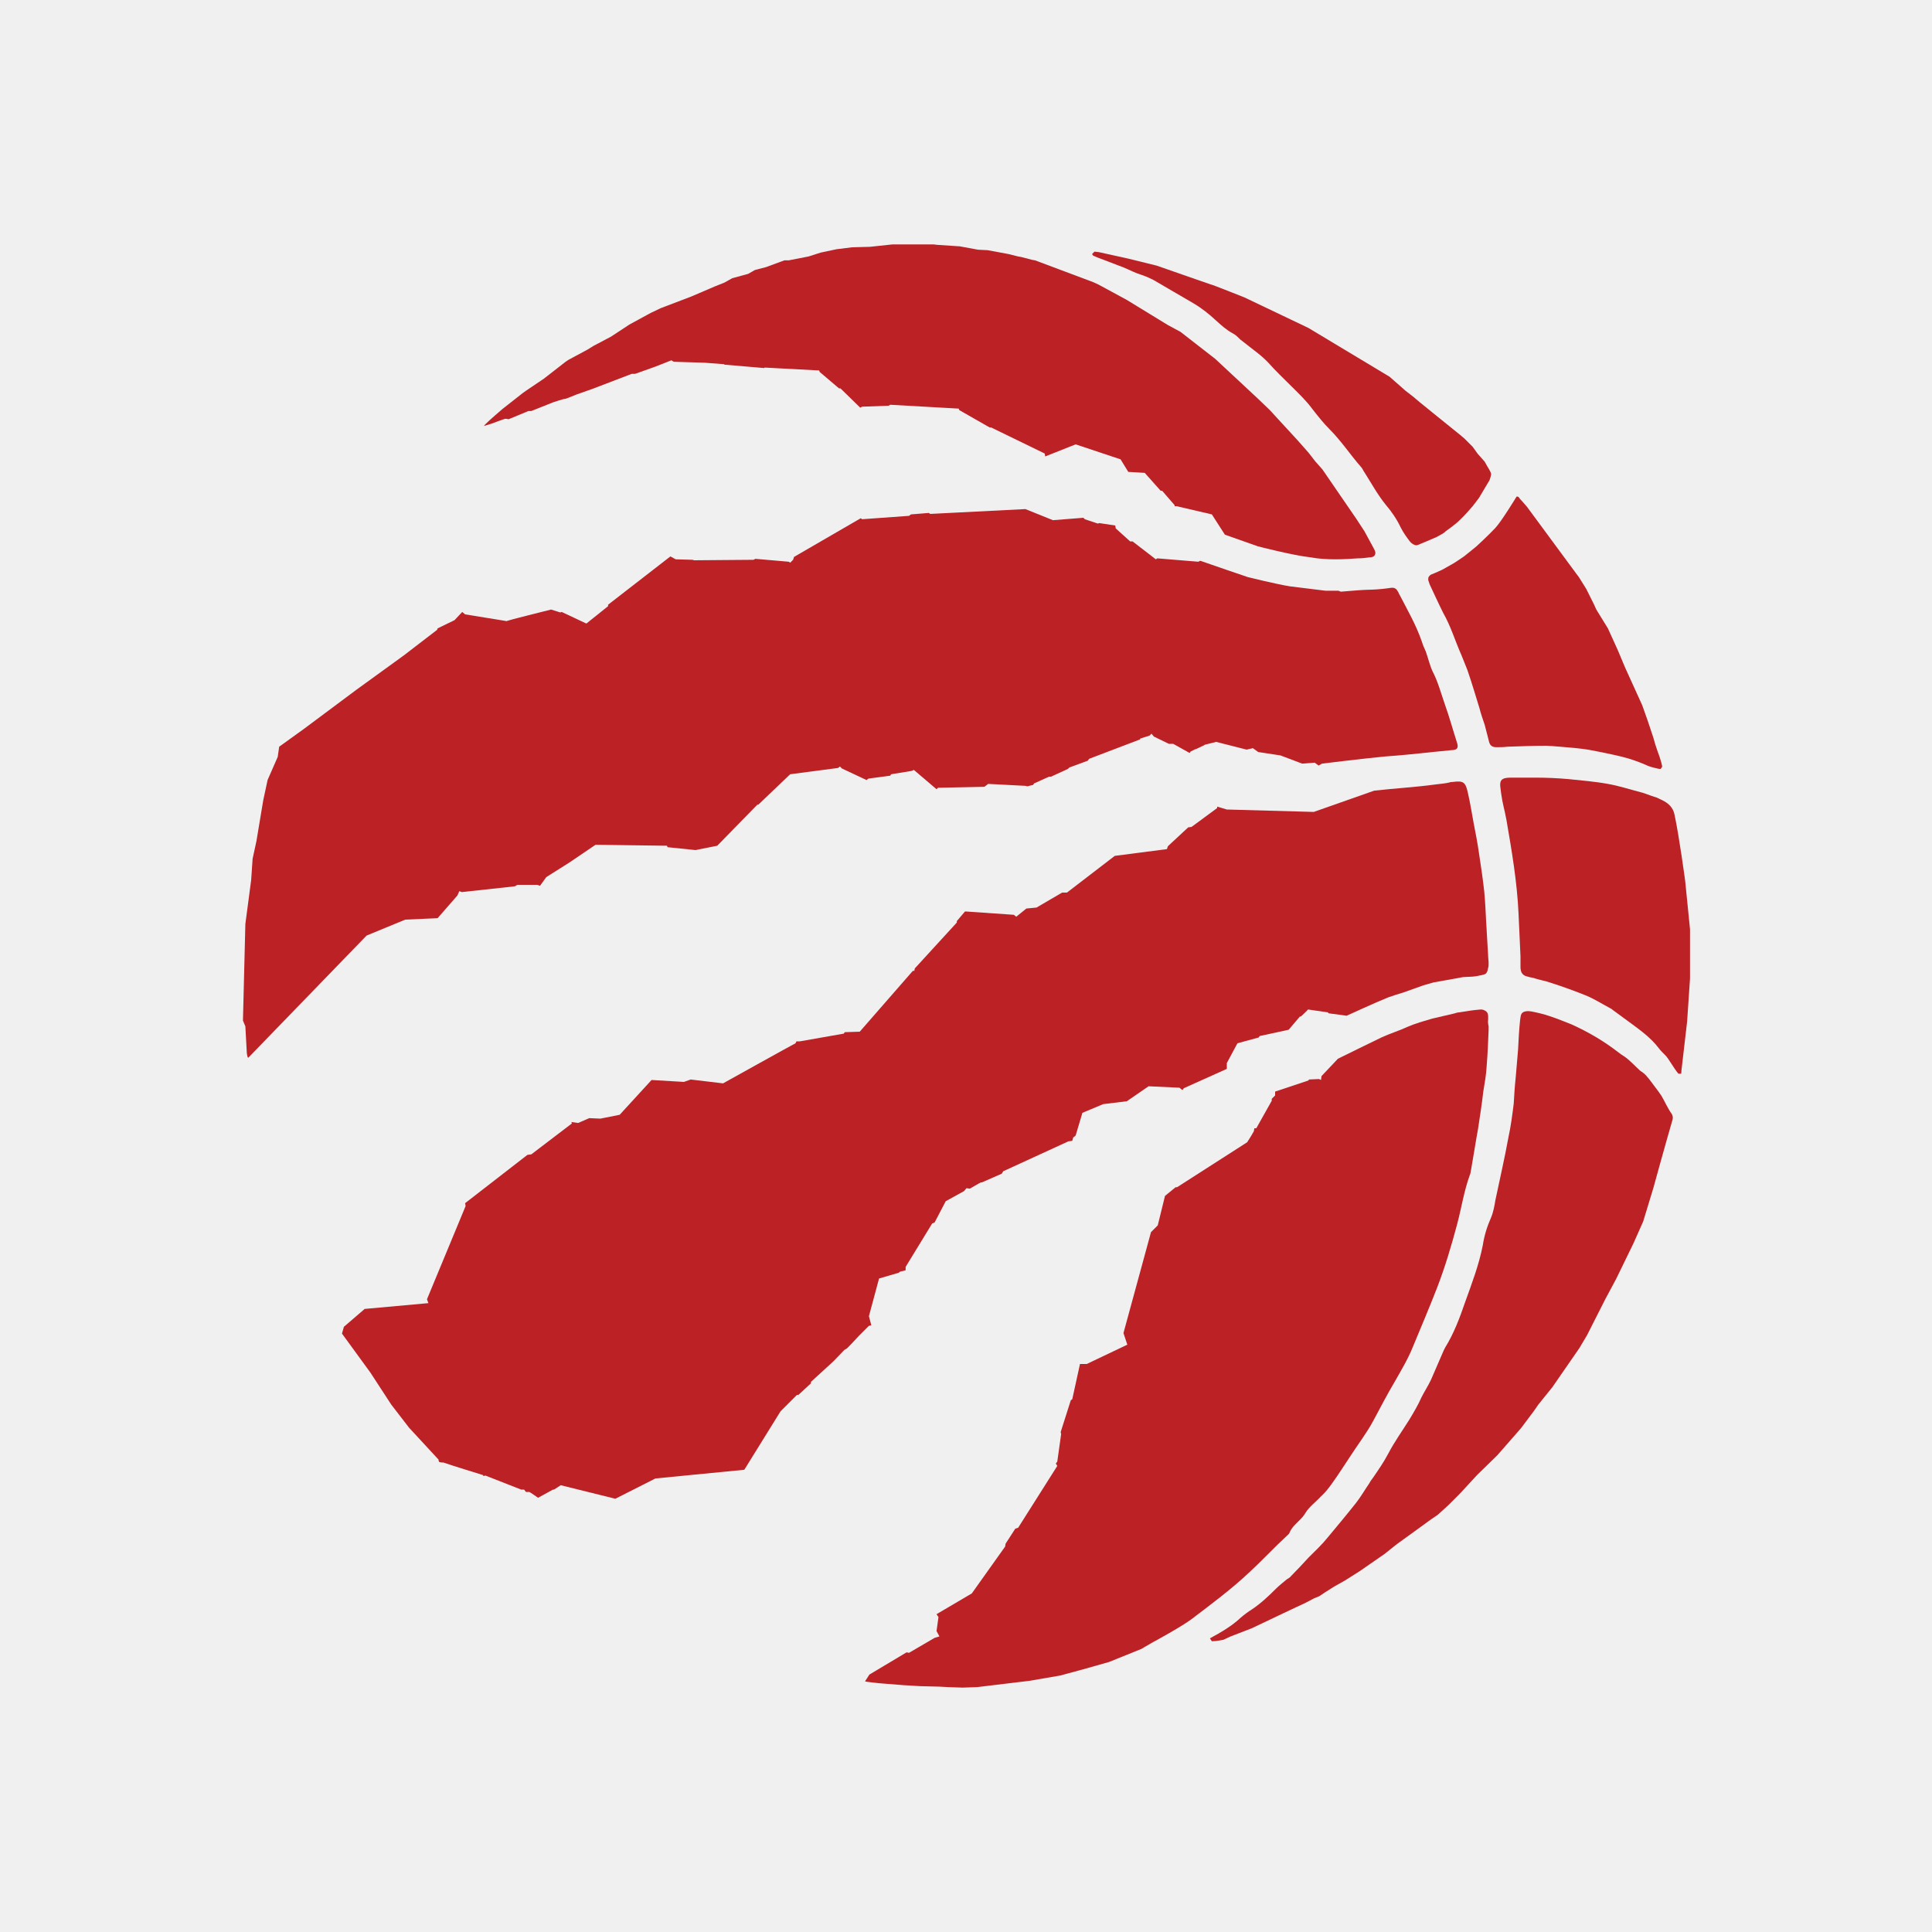
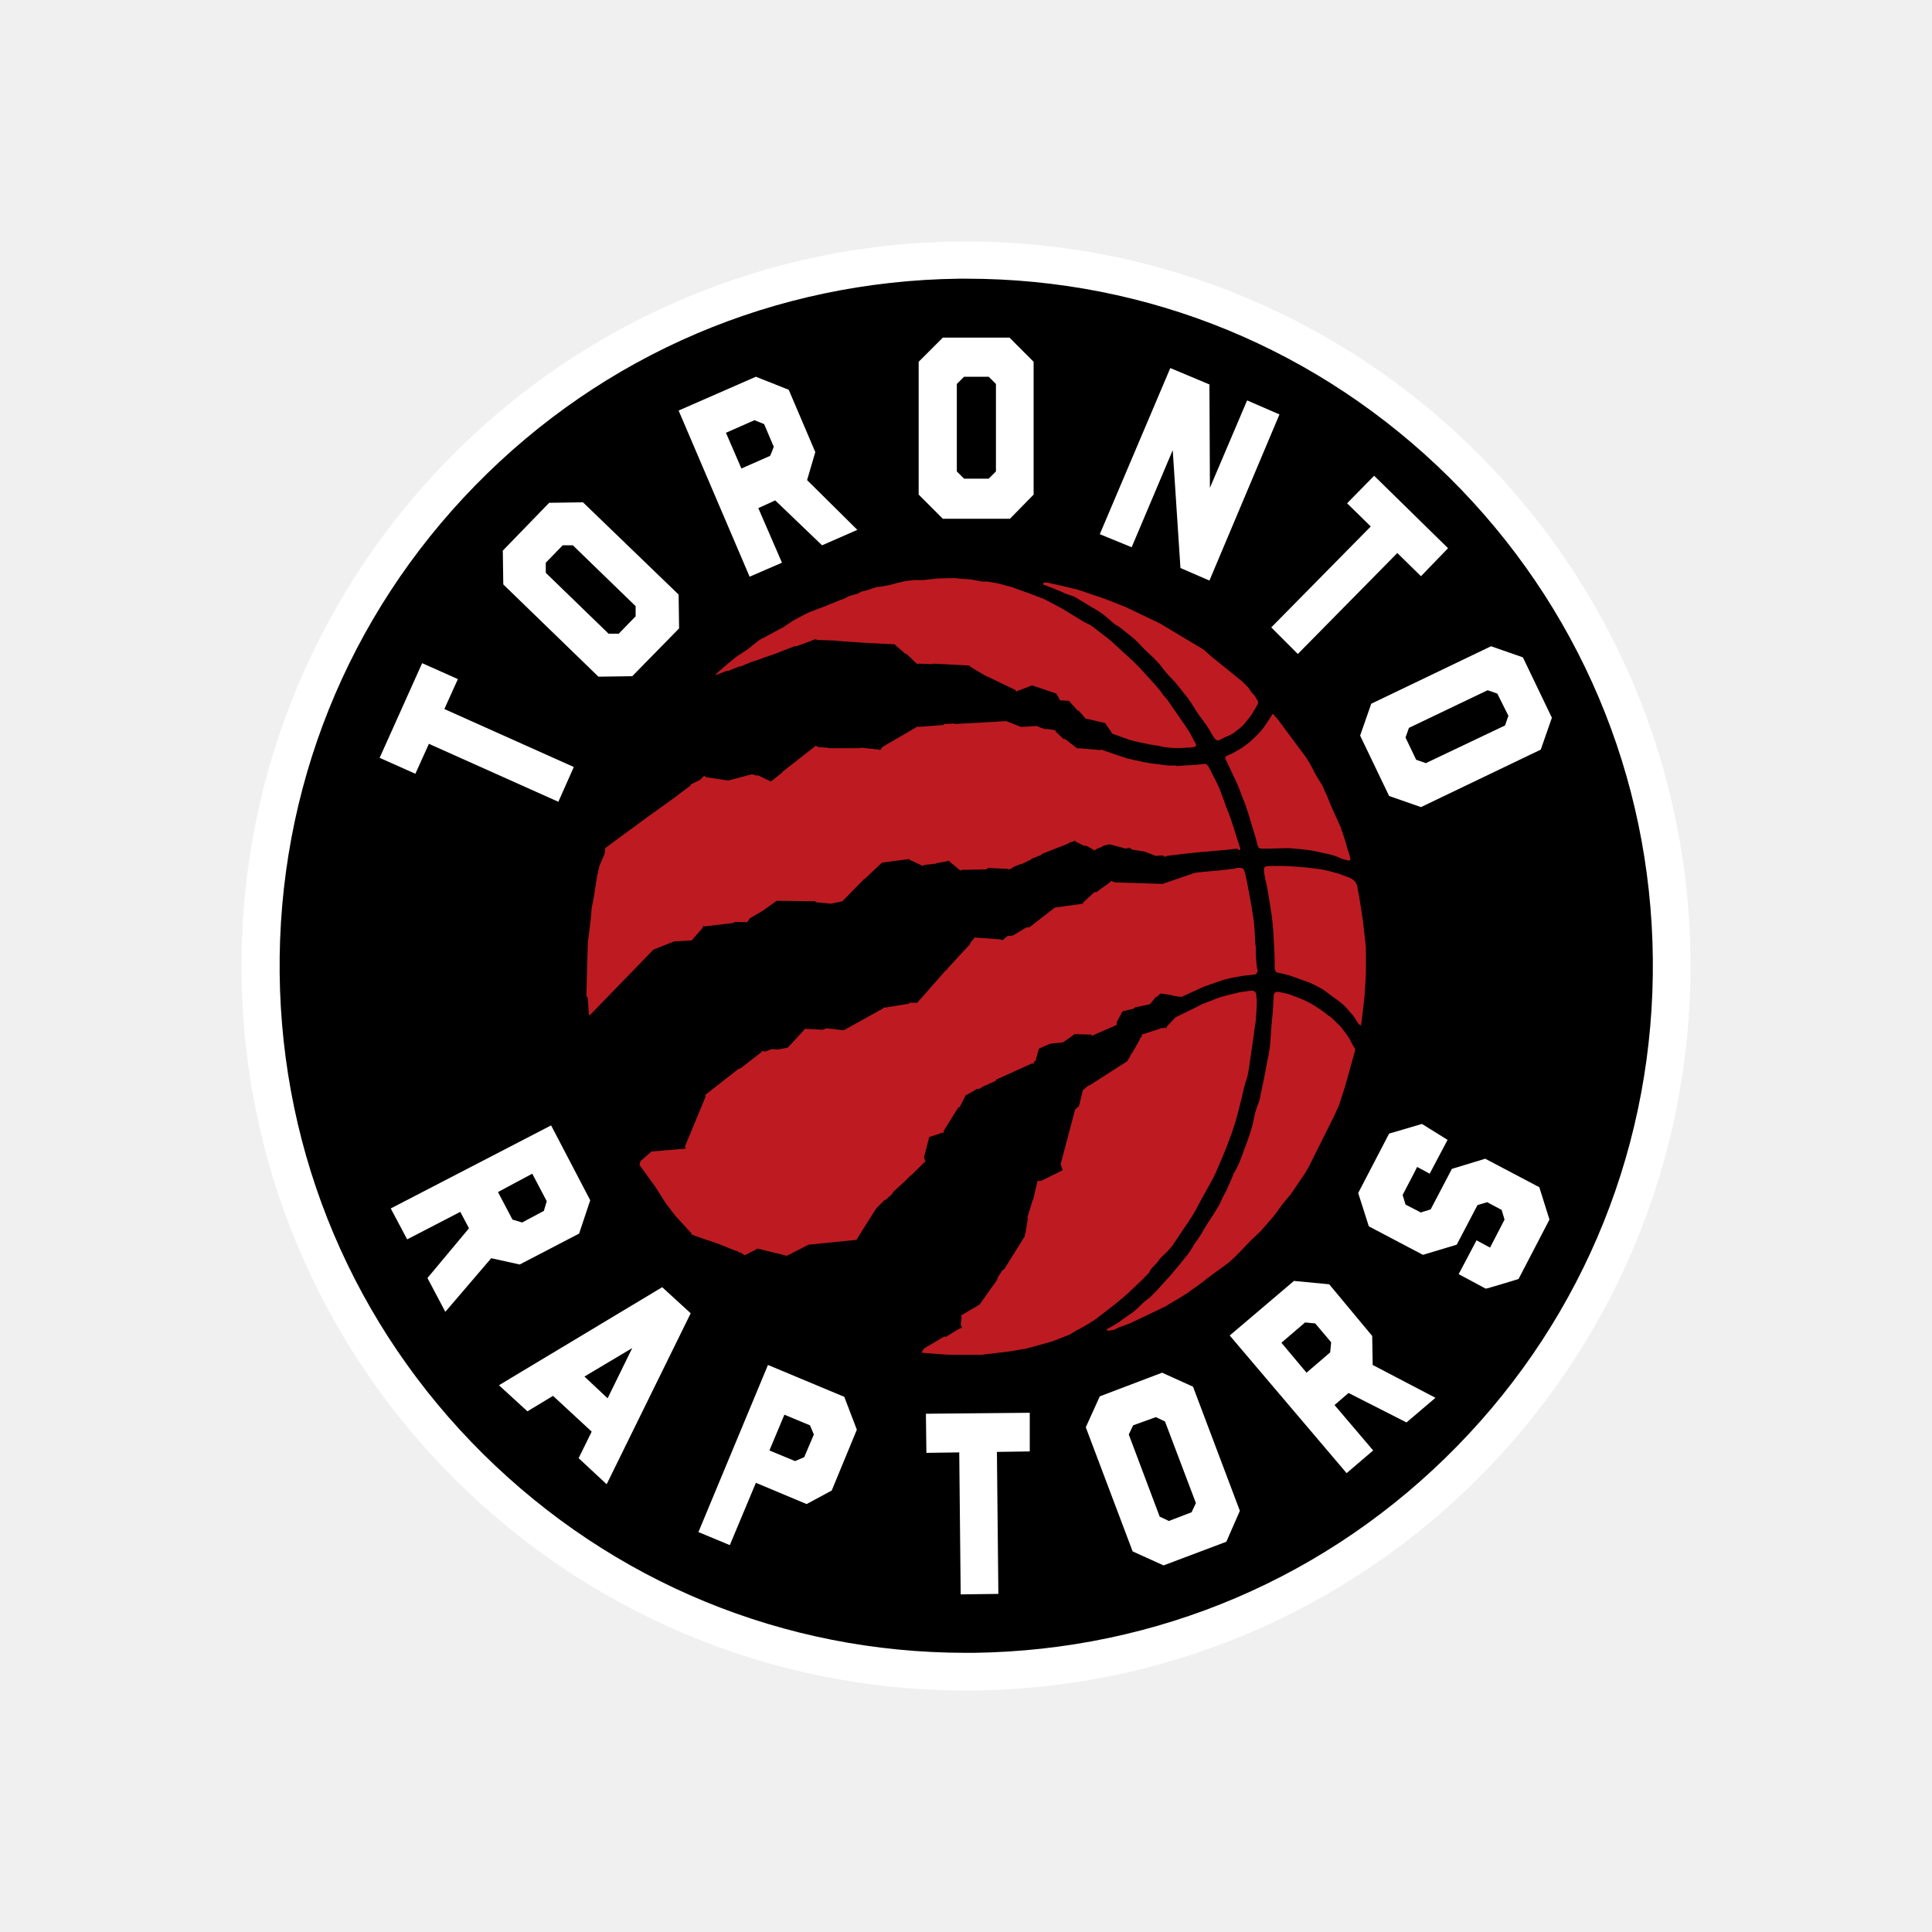
- <svg xmlns="http://www.w3.org/2000/svg" xmlns:xlink="http://www.w3.org/1999/xlink" version="1.1" id="Layer_2_1_" x="0px" y="0px" viewBox="0 0 400 400" style="enable-background:new 0 0 400 400;" xml:space="preserve">
+ <svg xmlns="http://www.w3.org/2000/svg" version="1.1" id="Layer_1" x="0px" y="0px" viewBox="0 0 400 400" style="enable-background:new 0 0 400 400;" xml:space="preserve">
  <style type="text/css">
- 	.st0{clip-path:url(#SVGID_2_);fill:#BC2126;}
+ 	.st0{fill:#FFFFFF;}
+ 	.st1{fill:#BD1B21;}
</style>
  <g>
-     <defs>
-       <rect id="SVGID_1_" x="50" y="50.6" width="300" height="298.8" />
-     </defs>
-     <clipPath id="SVGID_2_">
-       <use xlink:href="#SVGID_1_" style="overflow:visible;" />
-     </clipPath>
-     <path class="st0" d="M250.5,339.2c0.2,0.3,0.4,0.7,0.5,0.6c0.8,0,2.3-0.3,2.3-0.3l1.5-0.7l4.4-1.7c0,0,10.9-5.2,11-5.2   c0,0,1.9-1,1.9-1l1-0.4l1.2-0.8l1.9-1.2l2.3-1.3l3-1.9l5.2-3.6l2.5-2l3.6-2.6l3.3-2.4l1.6-1.1l2.2-2l2.3-2.3l3.6-3.9l4.2-4.1   l4.9-5.6l2.7-3.6l0.9-1.3l2.9-3.6l5.6-8.1l1.6-2.7l3.8-7.5l2.2-4.1l3.6-7.4l2-4.5l2.1-6.9c0,0,2.5-9.1,3.9-13.9   c0.2-0.5,0.2-1-0.1-1.5c-0.8-1.1-1.4-2.5-2.1-3.7c-0.4-0.6-0.9-1.3-1.3-1.8c-0.4-0.5-1.3-1.8-1.7-2.2c-0.4-0.5-0.9-0.9-1.4-1.2   c-1.2-1.1-2.2-2.2-3.2-2.9c-0.5-0.3-0.9-0.6-1.3-0.9c-3.1-2.4-6.2-4.2-9.7-5.8c-1.5-0.6-3-1.2-4.5-1.7c-1.1-0.4-2.8-0.8-3.9-1   c-0.6-0.1-1.2-0.1-1.7,0.2c-0.5,0.3-0.5,1.1-0.6,1.8c-0.2,1.9-0.3,4-0.4,5.9c-0.2,2-0.3,3.9-0.5,5.9c-0.2,1.8-0.3,3.6-0.4,5.3   c-0.3,2.4-0.6,4.7-1.1,7c-0.8,4.4-1.8,8.7-2.7,13c-0.2,1.2-0.4,2.4-0.9,3.6c-0.8,1.8-1.4,3.7-1.7,5.7c-0.8,4.1-2.3,8-3.7,11.9   c-1.1,3.2-2.3,6.4-4.1,9.3c-0.1,0.2-0.2,0.4-0.3,0.6c-0.9,2-1.7,4-2.6,6c-0.6,1.3-1.4,2.5-2,3.7c-0.7,1.6-1.6,3.1-2.5,4.6   c-1.5,2.4-3.1,4.6-4.4,7.1c-0.9,1.7-2,3.3-3.1,4.9c-0.3,0.4-0.6,0.8-0.8,1.2c-0.9,1.3-1.7,2.7-2.7,4c-1.9,2.4-3.9,4.8-5.9,7.2   c-1.2,1.5-2.6,2.8-4,4.2c-1.2,1.3-2.4,2.6-3.6,3.8c-0.2,0.3-0.6,0.5-0.9,0.7c-0.7,0.6-1.5,1.2-2.2,1.9c-1.6,1.6-3.2,3.1-5,4.3   c-0.8,0.5-1.6,1.1-2.3,1.7C255.1,336.6,252.9,337.9,250.5,339.2" />
-     <path class="st0" d="M348,222.3c0.1,0,0.1-0.1,0.1-0.3c0-0.4,0.1-1,0.1-1l1.1-9.5l0.6-8.9l0-8.8l0-1.4l-1-10c0,0-1.2-9-2.2-13.7   c-0.3-1.6-1.4-2.5-2.7-3.1c-0.5-0.2-0.9-0.5-1.4-0.6c-1-0.3-2.1-0.8-3-1c-2.3-0.6-4.4-1.3-6.7-1.7c-2.7-0.5-5.4-0.7-8.2-1   c-2.3-0.2-4.5-0.3-6.8-0.3c-1.8,0-2.9,0-4.7,0c-1,0-2,0-2.4,0.6c-0.4,0.6-0.1,1.7,0,2.7c0.3,2.2,0.7,3.3,1.1,5.5   c1.1,6.4,2.2,12.8,2.5,19.4c0.1,2.9,0.3,5.9,0.4,8.8c0,0.8,0,1.4,0,2.2c0,0.5,0.1,1.1,0.4,1.4c0.3,0.4,0.7,0.5,1.1,0.6   c0.6,0.2,1.1,0.2,1.6,0.4c0.6,0.2,1.6,0.4,2.3,0.6c2.6,0.8,5.4,1.8,7.9,2.8c1.8,0.7,3.5,1.8,5.2,2.7c0.2,0.1,0.4,0.2,0.6,0.4   c1,0.7,2,1.5,3,2.2c2.3,1.7,4.8,3.4,6.6,5.8c0.3,0.4,0.8,0.9,1.2,1.3c0.7,0.6,1.9,2.9,2.8,3.9C347.8,222.3,348,222.3,348,222.3" />
-     <path class="st0" d="M281.1,115.6c0.9,0,1.7-0.1,2.4-0.2c0.5,0,1-0.1,1.2-0.6c0.2-0.5-0.2-1.1-0.3-1.3c-0.2-0.4-1.9-3.5-1.9-3.5   l-1.7-2.6l-7-10.2l-1.5-1.7l-1.4-1.8l-2.3-2.6l-5.7-6.2l-2.5-2.4l-8.8-8.2l-7.2-5.6l-2.6-1.4l-8.5-5.2l-5.9-3.2l-1.1-0.5l-4.8-1.8   l-7.2-2.7l-0.6-0.1l-2.3-0.6l-0.6-0.1l-2-0.5l-4.3-0.8l-2-0.1l-3.8-0.7l-4.6-0.3l-1.6-0.2l-2.9,0l-4.8,0.1l-4.7,0.5l-3.7,0.1   l-3.2,0.4l-3.3,0.7l-2.5,0.8l-4.1,0.8l-0.9,0l-3.8,1.4l-2.3,0.6l-1.4,0.8l-3.3,0.9l-1.6,0.9l-2,0.8l-4.9,2.1l-6.3,2.4l-2.1,1   l-4.4,2.4l-3.8,2.5l-3.6,1.9l-1.3,0.8l-3.9,2.1l-0.6,0.4l-4.5,3.5l-3.7,2.5l-0.7,0.5l-4.2,3.3l-1.5,1.3c0,0-2.2,1.9-2.3,2.2   l1.6-0.5c0,0,2.9-1.1,2.9-1c0.1,0,0.6,0.1,0.6,0.1l4.1-1.7h0.6l4.5-1.8c0,0,2.4-0.8,2.4-0.7c0,0.1,2.4-0.9,2.4-0.9l3.4-1.2l8.1-3.1   l0.7,0l4.2-1.5l3.3-1.3l0.5,0.3c0,0,6.3,0.2,6.4,0.2l4,0.3l0.1,0.1l8.2,0.7l0.1-0.1l11.3,0.6l0.1,0.3l4,3.4l0.3,0l4.1,4l0.4-0.2   L184,84l0.3-0.2l14.2,0.8l0.1,0.3l6.3,3.6l0.3,0l11.1,5.4l0.1,0.6l6.3-2.5l9.3,3.1l1.6,2.6l3.4,0.2l3.3,3.7l0.3,0l2.6,3l0,0.2h0.4   l7.3,1.7l2.7,4.2l6.8,2.4c0,0,7.3,1.9,11,2.3C274.6,116,278.5,115.8,281.1,115.6" />
-     <path class="st0" d="M344.1,158.5c-0.2-1.1-1-3.2-1-3.2l-0.4-1.2l-0.4-1.4l-1.2-3.6l-1.1-3.1l-3.5-7.7l-1.6-3.8l-2-4.4l-2.4-3.9   l-0.5-1.1l-1.6-3.2l-1.5-2.4l-0.6-0.8l-10.1-13.7c0,0-1-1.2-1.5-1.7c-0.2-0.3-0.3-0.5-0.6-0.5c0,0,0,0-0.1,0c0,0-3.1,5.1-4.4,6.5   c-1.3,1.4-3.9,3.8-3.9,3.8s-2.2,1.8-2.6,2.1c-0.4,0.3-2.1,1.4-2.1,1.4l-2.3,1.3c0,0-1.7,0.8-2,0.9c-0.3,0.1-0.6,0.2-0.8,0.5   c-0.2,0.2-0.2,0.4-0.2,0.8c0.1,0.3,0.2,0.6,0.3,0.9c0.9,1.9,1.8,3.9,2.8,5.9c1.6,2.8,2.5,5.9,3.8,8.8c0.4,1,0.8,2,1.2,3   c0.9,2.6,1.7,5.3,2.5,7.9c0.3,1.2,0.7,2.3,1.1,3.5c0.3,1.2,0.6,2.3,0.9,3.5c0.2,0.8,0.7,1.1,1.5,1.1c0.8,0,1.5,0,2.3-0.1   c2.7-0.1,5.4-0.2,8.1-0.2c0.8,0,6.2,0.5,6.2,0.5s1.9,0.2,2.9,0.4c2.1,0.4,4.1,0.8,6.2,1.3c1.7,0.4,3.5,1,5.1,1.7   c0.8,0.4,1.6,0.6,2.5,0.8c0.3,0.1,0.7,0.1,0.7,0.1C344.1,158.9,344.2,158.6,344.1,158.5" />
-     <path class="st0" d="M308.7,98c-0.1-0.4-0.8-1.5-0.8-1.5l-0.5-0.9l-1.5-1.7l-1-1.4l-1.8-1.8c0,0-0.4-0.3-0.6-0.5   c-3.2-2.6-9.7-7.8-9.7-7.9c0,0-1.8-1.4-1.8-1.4l-3.3-2.9l-16.8-10.1l-13.2-6.3c0,0-7-2.8-7-2.7c0,0-2.6-0.9-2.6-0.9   c0,0-8.6-3-8.6-3l-6.1-1.5l-5.9-1.3l-0.9-0.1l-0.5,0.5l0.2,0.3c0,0,0.6,0.3,0.9,0.4c1.8,0.7,3.7,1.4,5.5,2.1   c1.2,0.5,2.3,1.1,3.6,1.5c0.9,0.3,1.6,0.6,2.4,1c2.8,1.6,5.6,3.3,8.4,4.9c1.7,1,3.2,2.2,4.6,3.5c1.1,1,2.2,2,3.5,2.7   c0.6,0.3,1.1,0.8,1.6,1.3c0.3,0.2,0.6,0.5,0.9,0.7c1.6,1.3,3.4,2.5,4.9,4.1c1.5,1.7,3.2,3.3,4.8,4.9c1.5,1.5,3.1,3,4.4,4.8   c1.1,1.4,2.2,2.8,3.5,4.1c2.4,2.4,4.3,5.3,6.5,7.8c0.3,0.3,0.4,0.7,0.7,1.1c1.4,2.2,2.7,4.6,4.4,6.7c1.2,1.4,2.3,3,3.1,4.7   c0.5,1,1.2,2,1.9,2.9c0.4,0.5,1,0.8,1.3,0.8c0.3,0,0.9-0.3,0.9-0.3l1.2-0.5c0,0,1.6-0.7,2.1-0.9c0.5-0.3,1.6-0.8,1.9-1.2   c0.4-0.3,2-1.4,2.9-2.3c0.9-0.8,2.7-2.9,2.7-2.9l1.3-1.7l2.2-3.7C308.4,99.3,308.8,98.4,308.7,98" />
-     <path class="st0" d="M301.7,153.9c-0.9-2.8-1.6-5.4-2.6-8.2c-0.8-2.3-1.4-4.6-2.5-6.7c-0.6-1.3-0.9-2.7-1.4-4.1   c-0.3-0.7-0.6-1.3-0.8-2c-1.2-3.5-2.9-6.4-4.6-9.7c-0.1-0.2-0.2-0.3-0.3-0.6c-0.2-0.3-0.3-0.6-0.7-0.8c-0.4-0.2-0.8-0.1-1.5,0   c-1.4,0.2-3.2,0.3-4,0.3c-0.7,0-3.5,0.2-5.7,0.4l-0.5-0.2h-1.4h-1.3l-7.3-0.9c-2.6-0.4-8.7-1.9-8.7-1.9l-4.4-1.5l-5.5-1.9l-0.4,0.2   l-8.5-0.7l-0.3,0.2l-4.8-3.7l-0.5,0l-3-2.7l-0.1-0.6l-3.3-0.5l-0.3,0.1l-2.7-0.9l-0.3-0.3l-6.3,0.5l-5.7-2.3l-19.7,1l-0.3-0.2   l-3.7,0.3l-0.4,0.3l-9.7,0.7l-0.3-0.2l-13.8,8l-0.2,0.6l-0.6,0.6l-0.3-0.2l-6.9-0.6l-0.4,0.2l-12.3,0.1l-0.3-0.1l-3.5-0.1l-1.1-0.6   l-12.9,10l0,0.3l-4.5,3.6l-5.1-2.4l-0.3,0.1l-1.9-0.6c0,0-9.3,2.3-9.2,2.4c0.1,0-8.6-1.4-8.6-1.4l-0.6-0.5l-1.6,1.7l-3.5,1.7   l-0.1,0.3l-6.9,5.3l-9.8,7.1l-11,8.2l-5,3.6l-0.3,2.1l-2.1,4.8l-0.9,4.2l-1.4,8.4l-0.8,3.7l-0.3,4.4l-1.2,9.1l-0.5,20l0.5,1.2   l0.3,5.5c0,0,0.1,1,0.3,1c0,0,0,0,0,0l24.5-25.3l8-3.3l6.7-0.3l4.1-4.7l0.4-0.9l0.5,0.2l11-1.2l0.5-0.3h4.1l0.6,0.2l1.3-1.8   l4.9-3.1l5.3-3.6l14.8,0.2l0.1,0.3l5.8,0.6l4.5-0.9l8.3-8.5l0.2,0l6.6-6.3l9.9-1.3l0.4-0.3l0.4,0.4l5.1,2.4l0.4-0.3l4.5-0.6   l0.2-0.3l4.3-0.7l0.4-0.2l4.7,4l0.3-0.3l9.6-0.2l0.8-0.6l7.7,0.4l0.4,0.1l1.2-0.3l0.2-0.3l3.1-1.4l0.4,0l3.5-1.6l0.3-0.3l3.8-1.4   l0.3-0.4l10.5-4l0.1-0.2l1.9-0.6l0.4-0.4l0.5,0.6l3.1,1.5l0.9,0l3.4,1.9l0.2-0.3l1-0.5l0.1,0l1.7-0.8l0.1-0.1l2.4-0.6l6.3,1.6   l1.3-0.3l1.1,0.8l4.6,0.7l4.5,1.7c0,0,2.6-0.2,2.6-0.2c0,0,0.8,0.6,0.8,0.6l0.7-0.4c0,0,8.9-1.1,13.3-1.5c2.9-0.2,5.8-0.5,8.7-0.8   c1.6-0.2,3.2-0.3,4.9-0.5C301.6,155.3,302,154.9,301.7,153.9" />
-     <path class="st0" d="M308.2,199.4c0-0.6-0.1-1-0.1-1.6c-0.1-1.7-0.2-3.4-0.3-5.1c0-0.6-0.1-1.2-0.1-1.7c-0.1-2.1-0.2-4.2-0.4-6.4   c-0.3-2.7-0.7-5.4-1.1-8c-0.3-2.1-0.7-4.2-1.1-6.2c-0.4-2.2-0.7-4.1-1.2-6.3c-0.5-2.2-0.9-2.5-3.2-2.2c-0.2,0-0.4,0-0.6,0.1   c-0.8,0.2-2,0.3-2.8,0.4c-4.4,0.6-8.4,0.8-12.8,1.3l-12.5,4.4l-18-0.5l-2-0.6v0.3l-5.3,3.9l-0.7,0.1l-4.2,3.9l-0.2,0.6l-10.8,1.4   l-9.9,7.6l-1,0l-5.3,3.1l-2.1,0.2l-2.1,1.7l-0.5-0.4l-10.1-0.7l-1.7,2l0,0.3l-8.7,9.5l-0.1,0.5L189,201L178,213.6l-3.1,0.1   l-0.2,0.3l-9.1,1.6l-0.7,0c0,0-0.2,0.4-0.2,0.4c-0.1,0-15,8.3-15,8.3l-6.7-0.8l-1.4,0.5l-6.7-0.4l-6.6,7.2l-4,0.8l-2.3-0.1l-2.3,1   l-1.4-0.2l0.1,0.3L110,239l-0.8,0.1l-12.9,10l0.1,0.6l-8,19.3l0.3,0.8l-13.2,1.2l-4.3,3.7l-0.4,1.4l5.9,8.1l4.3,6.6l3.7,4.8   l6.1,6.6c0,0,0,0.5,0.2,0.5c0.1,0.1,0.8,0.1,0.8,0.1c0,0,3.6,1.2,3.7,1.2c0,0,4.5,1.4,4.5,1.4s0.1,0.2,0.1,0.2c0,0,0.4-0.1,0.4-0.1   l7.4,2.9l0.6,0l0.4,0.5h0.7c0.1,0,1.8,1.2,1.8,1.2l3.1-1.7l0.2,0l1.4-0.9l11.3,2.8l8.3-4.2l18.4-1.8l7.5-12.1   c1.2-1.2,3.4-3.4,3.4-3.4l0.3,0c0,0,2.6-2.4,2.6-2.4c0-0.1,0-0.3,0-0.3l4.7-4.3l2.2-2.3c0,0,0.5-0.3,0.5-0.3c0.1,0,2.5-2.6,2.5-2.6   l2.1-2.1l0.5-0.1l-0.5-1.9l2.1-7.8l4.1-1.2l0.2-0.2l1.2-0.3l0-0.7l5.5-9l0.5-0.2l2.3-4.4l3.8-2.1l0.5-0.6l0.7,0.1   c0,0,2.2-1.3,2.3-1.3h0.2l4.1-1.8l0.3-0.5l13.5-6.2l0.8-0.1l0.2-0.7l0.5-0.4l1.4-4.7l4.3-1.8l4.9-0.6l4.5-3.1l6.4,0.3l0.6,0.5   l0.3-0.4l8.9-4l0-1.2l2.2-4.1l4.4-1.2l0.2-0.3l6-1.3l2.3-2.7l0.3-0.1c0,0,1.4-1.3,1.4-1.4c0,0,4.1,0.6,4.1,0.6l0.2,0.2l2.3,0.3   l1.4,0.2c0,0,6.1-2.8,8.6-3.8c1.1-0.4,2.1-0.7,3.1-1c1.4-0.5,2.8-1,4.2-1.5c0.7-0.2,1.4-0.4,2.1-0.6l2.8-0.5l3.3-0.6l2-0.1   c0,0,1-0.1,1.3-0.2c0.3-0.1,0.9-0.1,1.4-0.4c0.4-0.4,0.4-0.8,0.5-1.2C308.2,200.1,308.2,199.9,308.2,199.4" />
-     <path class="st0" d="M308.1,211.2c0-0.5,0.1-1.3-0.3-1.7c-0.4-0.4-0.9-0.5-1.2-0.5c-0.3,0-1.9,0.2-1.9,0.2l-2.6,0.4   c-0.3,0-0.6,0.1-0.9,0.2c-1.6,0.4-3.1,0.7-4.7,1.1c-1.7,0.5-3.5,1-5.1,1.7c-1.7,0.8-3.7,1.4-5.4,2.2c-0.6,0.3-6.4,3.1-9,4.4   l-3.4,3.6l-0.1,0.8l-0.4-0.2l-2.1,0.1l-0.1,0.2l-6.9,2.3l0,0.8l-0.7,0.7l0,0.4l-3.2,5.7l-0.4,0l-0.1,0.6c0,0-0.6,1.1-1.4,2.3   l-14.5,9.3l-0.3,0l-2.2,1.8l-1.5,6.1l-1.4,1.4l-5.7,20.9l0.8,2.4l-8.4,4h-1.4l-1.6,7.3l-0.3,0.2l-2.1,6.6l0.1,0.4l-0.8,5.7   l-0.3,0.4l0.3,0.5l-8.1,12.8l-0.6,0.2l-2,3.1l-0.1,0.6c0,0-6.9,9.7-6.9,9.7c0,0-7.3,4.3-7.3,4.3l0.4,0.6c0,0.1-0.4,2.9-0.4,2.9   l0.6,1.1l-1,0.3l-5.3,3.1l-0.5-0.1l-7.7,4.6l-0.9,1.4c0,0.1,3,0.4,3,0.4l5,0.4l3.4,0.2l4,0.1l1.8,0.1l3,0.1l3-0.1l10.8-1.3l6.4-1.1   l4.8-1.3l5.3-1.5l6.7-2.7l0.5-0.3l1.9-1.1c0,0,5.4-2.9,7.9-4.7c4.2-3.2,8.4-6.3,12.2-9.9c1.3-1.2,2.6-2.5,3.9-3.8   c1.2-1.2,2.4-2.4,3.7-3.6c0.2-0.2,0.5-0.4,0.6-0.7c0.4-1,1.2-1.7,1.9-2.4c0.5-0.5,1-1,1.4-1.7c0.8-1.3,2.1-2.2,3.1-3.3   c0.9-0.8,1.7-1.8,2.4-2.8c1.3-1.8,2.5-3.7,3.7-5.5c1.6-2.5,3.4-4.8,4.8-7.4c1.5-2.8,2.9-5.5,4.5-8.2c1.3-2.3,2.7-4.6,3.7-7.1   c1.7-4.1,3.4-8.1,5-12.2c1.7-4.4,3-8.8,4.2-13.3c0.9-3.4,1.4-6.8,2.6-10.1c0.2-0.4,0.2-0.9,0.3-1.3c0.5-2.8,0.9-5.5,1.4-8.2   c0.4-2.6,0.8-5.2,1.1-7.8c0.3-1.8,0.6-3.5,0.7-5.3c0.2-2.5,0.3-4.9,0.4-7.4c0-0.3,0-0.8,0-0.8S308,211.7,308.1,211.2" />
+     <path class="st0" d="M350,200c0,82.8-67.2,150-150,150c-82.8,0-150-67.2-150-150c0-82.8,67.2-150,150-150   C282.8,50,350,117.2,350,200" />
+     <path d="M200,342.2c-37.7,0-73.1-14.6-99.9-41.1c-26.8-26.5-41.8-61.9-42.2-99.6c-0.4-38,14-73.9,40.5-101   c26.6-27.2,62.1-42.3,100.1-42.8c0.5,0,1.1,0,1.6,0c37.7,0,73.1,14.6,99.9,41.1c26.8,26.5,41.8,61.9,42.2,99.6   c0.4,38-14,73.9-40.5,101c-26.6,27.2-62.1,42.3-100.1,42.8C201,342.2,200.5,342.2,200,342.2" />
+     <g>
+       <path class="st0" d="M214,102.4l-4.9,5h-13.9l-5-5V74.9l5-5H209l5,5V102.4z M199.6,78l-1.5,1.5v18.1l1.5,1.5h5.1l1.5-1.5V79.5    l-1.5-1.5H199.6z" />
+       <path class="st0" d="M294.2,167.1l-6.6-2.3l-6-12.5l2.3-6.6l24.8-11.9l6.6,2.3l6,12.5l-2.3,6.6L294.2,167.1z M310,143.6l-2-0.7    l-16.3,7.8l-0.7,2l2.2,4.6l2,0.7l16.4-7.8l0.7-2L310,143.6z" />
+       <path class="st0" d="M140.5,123.1l0.1,7l-9.7,9.9l-7,0.1L104.2,121l-0.1-7l9.6-9.9l7-0.1L140.5,123.1z M113,116.5l0,2.1l13,12.6    l2.1,0l3.5-3.6l0-2.1l-13-12.6l-2.1,0L113,116.5z" />
+       <polygon class="st0" points="264.9,85.8 250.4,120.2 244.4,117.6 242.8,93.2 234.3,113.3 227.7,110.6 242.3,76.2 250.4,79.6     250.5,101 258.2,82.9   " />
+       <path class="st0" d="M168.8,93.6l-1.7,5.8l10.4,10.3l-7.3,3.2l-9.7-9.3l-3.5,1.6l4.9,11.3l-6.7,2.9L140.5,85l16-7l6.8,2.7    L168.8,93.6z M153.5,97l5.9-2.6c0.1,0,0.8-1.9,0.8-1.9l-2-4.7l-2-0.8l-5.9,2.6L153.5,97z" />
+       <polygon class="st0" points="294.2,119.3 289.3,114.5 268.7,135.4 263.2,129.9 283.8,109 278.9,104.2 284.5,98.5 299.8,113.5       " />
+       <polygon class="st0" points="94.8,140.6 92,146.8 118.8,158.8 115.6,166 88.8,154 86,160.2 78.6,156.9 87.4,137.3   " />
+       <path class="st0" d="M299.7,236l-3.7,7l-2.6-1.4l-0.7,1.4l-2.3,4.4l0.6,2l3.7,1.9l-0.5-0.3l2-0.6l4.4-8.4l6.9-2.1l11.2,5.9    l2.1,6.7l-6.4,12.3c0,0-6.8,2.1-6.8,2l-5.6-3l3.7-7l2.8,1.5l3-5.8l-0.6-2l-3-1.6l-2,0.6l-4.3,8.2l-7,2.1l0,0l-11.2-5.9l-2.2-6.9    l6.4-12.3l6.8-2L299.7,236z" />
+       <path class="st0" d="M107.6,261.8l-5.9-1.3l-9.5,11.1l-3.7-7l8.6-10.3l-1.8-3.4l-11,5.7l-3.4-6.4l33.2-17.2l8.1,15.5l-2.3,6.9    L107.6,261.8z M103.1,246.8l3,5.7c0,0,2,0.6,2,0.6l4.5-2.4l0.6-2l-3-5.7L103.1,246.8z" />
+       <path class="st0" d="M156.5,307l-5.4,12.9l-6.5-2.7l14.4-34.6l15.8,6.6l2.6,6.8l-5.2,12.6l-5.2,2.8L156.5,307z M159.3,300.3    l5.3,2.2c0,0,1.9-0.8,1.9-0.8l2-4.7l-0.8-1.9l-5.3-2.2L159.3,300.3z" />
+       <polygon class="st0" points="213.2,300.5 206.4,300.6 206.7,330 198.9,330.1 198.6,300.7 191.8,300.8 191.7,292.7 213.2,292.5       " />
+       <path class="st0" d="M256.7,312.8l-2.8,6.4l-13,4.9l-6.4-2.9l-9.7-25.7l2.9-6.4l12.9-4.9l6.4,2.9L256.7,312.8z M234.6,295.1    l-0.9,1.9l6.4,17l1.9,0.9l4.7-1.8l0.9-1.9l-6.4-16.9l-1.9-0.9L234.6,295.1z" />
+       <path class="st0" d="M284.1,276.6l0.1,6l13,6.8l-6,5.1l-12-6.1l-2.9,2.5l8,9.4l-5.5,4.7l-24.2-28.5l13.3-11.3l7.3,0.7L284.1,276.6    z M270.5,284.2l4.9-4.2c0,0,0.2-2.1,0.2-2.1l-3.3-3.9l-2.1-0.2l-4.9,4.2L270.5,284.2z" />
+       <path class="st0" d="M125.6,307.3l-5.8-5.4l2.7-5.5l-8-7.4l-5.3,3.2l-5.9-5.4l33.8-20.3l5.9,5.4L125.6,307.3z M125.8,289.5    l5.1-10.4l-9.9,5.9L125.8,289.5z" />
+     </g>
+     <g>
+       <path class="st1" d="M229.1,275.2c0.1,0.2,0.2,0.3,0.3,0.3c0.4,0,1.3-0.2,1.3-0.2l0.8-0.4l2.4-0.9c0,0,5.9-2.8,5.9-2.8    c0,0,1-0.5,1-0.5l0.5-0.2l0.6-0.4l1-0.6l1.2-0.7l1.6-1l2.8-2l1.4-1.1l1.9-1.4l1.8-1.3l0.8-0.6l1.2-1.1l1.2-1.2l2-2.1l2.3-2.2    l2.6-3l1.4-1.9l0.5-0.7l1.6-1.9l3-4.4l0.8-1.4l2-4l1.1-2.2l2-4l1.1-2.4l1.2-3.7c0,0,1.4-4.9,2.1-7.5c0.1-0.3,0.1-0.6-0.1-0.8    c-0.4-0.6-0.7-1.3-1.1-2c-0.2-0.3-0.5-0.7-0.7-1c-0.2-0.3-0.7-0.9-0.9-1.2c-0.2-0.2-0.5-0.5-0.7-0.7c-0.6-0.6-1.2-1.2-1.7-1.6    c-0.3-0.1-0.5-0.3-0.7-0.5c-1.7-1.3-3.3-2.3-5.2-3.1c-0.8-0.3-1.6-0.6-2.4-0.9c-0.6-0.2-1.5-0.4-2.1-0.5c-0.3-0.1-0.6-0.1-0.9,0.1    c-0.3,0.2-0.3,0.6-0.3,1c-0.1,1-0.1,2.1-0.2,3.2c-0.1,1.1-0.2,2.1-0.3,3.2c-0.1,1-0.1,1.9-0.2,2.9c-0.1,1.3-0.3,2.5-0.6,3.8    c-0.4,2.3-0.9,4.7-1.4,7c-0.1,0.6-0.2,1.3-0.5,1.9c-0.4,1-0.7,2-0.9,3.1c-0.4,2.2-1.2,4.3-2,6.4c-0.6,1.7-1.2,3.4-2.2,5    c-0.1,0.1-0.1,0.2-0.1,0.3c-0.5,1.1-0.9,2.2-1.4,3.2c-0.3,0.7-0.8,1.3-1,2c-0.4,0.9-0.9,1.7-1.4,2.5c-0.8,1.3-1.7,2.5-2.4,3.8    c-0.5,0.9-1.1,1.8-1.7,2.6c-0.2,0.2-0.3,0.4-0.4,0.7c-0.5,0.7-0.9,1.5-1.5,2.1c-1,1.3-2.1,2.6-3.2,3.9c-0.7,0.8-1.4,1.5-2.1,2.3    c-0.6,0.7-1.3,1.4-2,2.1c-0.1,0.1-0.3,0.3-0.5,0.4c-0.4,0.3-0.8,0.6-1.2,1c-0.8,0.8-1.7,1.7-2.7,2.3c-0.4,0.3-0.9,0.6-1.3,0.9    C231.7,273.8,230.5,274.5,229.1,275.2" />
+       <path class="st1" d="M281.7,212.3c0,0,0.1-0.1,0.1-0.2c0-0.2,0.1-0.6,0.1-0.6l0.6-5.1l0.3-4.8l0-4.7l0-0.7l-0.6-5.4    c0,0-0.7-4.9-1.2-7.3c-0.2-0.9-0.7-1.3-1.4-1.7c-0.2-0.1-0.5-0.2-0.8-0.3c-0.5-0.2-1.1-0.4-1.6-0.6c-1.2-0.3-2.4-0.7-3.6-0.9    c-1.5-0.2-2.9-0.4-4.4-0.5c-1.2-0.1-2.4-0.2-3.6-0.2c-1,0-1.5,0-2.5,0c-0.5,0-1.1,0-1.3,0.3c-0.2,0.3-0.1,0.9,0,1.5    c0.2,1.2,0.4,1.8,0.6,2.9c0.6,3.5,1.2,6.9,1.3,10.4c0.1,1.6,0.2,3.2,0.2,4.7c0,0.4,0,0.7,0,1.2c0,0.3,0.1,0.6,0.2,0.8    c0.1,0.2,0.4,0.3,0.6,0.3c0.3,0.1,0.6,0.1,0.9,0.2c0.3,0.1,0.9,0.2,1.2,0.3c1.4,0.5,2.9,1,4.2,1.5c1,0.4,1.9,0.9,2.8,1.4    c0.1,0.1,0.2,0.1,0.3,0.2c0.5,0.4,1.1,0.8,1.6,1.2c1.3,0.9,2.6,1.8,3.6,3.1c0.2,0.2,0.4,0.5,0.6,0.7c0.4,0.3,1,1.6,1.5,2.1    C281.6,212.2,281.6,212.3,281.7,212.3" />
+       <path class="st1" d="M245.6,154.8c0.5,0,0.9,0,1.3-0.1c0.3,0,0.5,0,0.7-0.3c0.1-0.3-0.1-0.6-0.2-0.7c-0.1-0.2-1-1.9-1-1.9    l-0.9-1.4l-3.8-5.5l-0.8-0.9l-0.7-1l-1.2-1.4l-3.1-3.4l-1.3-1.3l-4.8-4.4l-3.9-3l-1.4-0.7l-4.6-2.8l-3.2-1.7l-0.6-0.3l-2.6-1    l-3.9-1.4l-0.3-0.1l-1.2-0.3l-0.3-0.1l-1.1-0.3l-2.3-0.4l-1.1,0l-2.1-0.4l-2.5-0.2l-0.9-0.1l-1.5,0l-2.6,0.1l-2.5,0.3l-2,0    l-1.7,0.2l-1.8,0.4l-1.4,0.4l-2.2,0.4l-0.5,0l-2.1,0.7l-1.2,0.3l-0.7,0.4l-1.8,0.5l-0.9,0.5l-1.1,0.4l-2.7,1.1l-3.4,1.3l-1.1,0.5    l-2.4,1.3l-2.1,1.4l-1.9,1l-0.7,0.4l-2.1,1.1l-0.3,0.2l-2.4,1.9l-2,1.3l-0.4,0.3l-2.2,1.8l-0.8,0.7c0,0-1.2,1-1.2,1.2l0.8-0.3    c0,0,1.5-0.6,1.6-0.6c0,0,0.3,0,0.3,0l2.2-0.9h0.3l2.4-1c0,0,1.3-0.4,1.3-0.4c0,0,1.3-0.5,1.3-0.5l1.8-0.6l4.4-1.7l0.4,0l2.2-0.8    l1.8-0.7l0.2,0.2c0,0,3.4,0.1,3.4,0.1c0,0,2.2,0.2,2.2,0.2l0.1,0l4.4,0.3l0,0l6.1,0.3l0,0.1l2.2,1.9l0.2,0l2.2,2.1l0.2-0.1l3,0.1    l0.1-0.1l7.6,0.4l0,0.2l3.4,2l0.1,0l6,2.9l0,0.3l3.4-1.3l5,1.7l0.8,1.4l1.8,0.1l1.8,2l0.2,0l1.4,1.6l0,0.1h0.2l3.9,0.9l1.5,2.2    l3.6,1.3c0,0,3.9,1,5.9,1.2C242.1,155,244.2,154.9,245.6,154.8" />
+       <path class="st1" d="M279.6,177.9c-0.1-0.6-0.5-1.8-0.5-1.8l-0.2-0.6l-0.2-0.8l-0.6-1.9l-0.6-1.7l-1.9-4.2l-0.8-2l-1.1-2.4    l-1.3-2.1l-0.3-0.6l-0.9-1.7l-0.8-1.3l-0.3-0.4l-5.5-7.4c0,0-0.5-0.6-0.8-0.9c-0.1-0.2-0.2-0.3-0.3-0.3c0,0,0,0,0,0    c0,0-1.7,2.7-2.4,3.5c-0.7,0.8-2.1,2.1-2.1,2.1s-1.2,1-1.4,1.1c-0.2,0.2-1.1,0.7-1.1,0.7l-1.2,0.7c0,0-0.9,0.4-1.1,0.5    c-0.2,0.1-0.3,0.1-0.4,0.2c-0.1,0.1-0.1,0.2-0.1,0.4c0,0.2,0.1,0.3,0.2,0.5c0.5,1.1,1,2.1,1.5,3.2c0.8,1.5,1.4,3.2,2,4.8    c0.2,0.5,0.5,1.1,0.6,1.6c0.5,1.4,0.9,2.8,1.3,4.2c0.2,0.6,0.4,1.2,0.6,1.9c0.2,0.6,0.3,1.3,0.5,1.9c0.1,0.4,0.4,0.6,0.8,0.6    c0.4,0,0.8,0,1.2,0c1.5,0,2.9-0.1,4.4-0.1c0.4,0,3.3,0.3,3.3,0.3s1,0.1,1.5,0.2c1.1,0.2,2.2,0.5,3.3,0.7c0.9,0.2,1.9,0.5,2.7,0.9    c0.4,0.2,0.9,0.3,1.3,0.4c0.1,0,0.4,0.1,0.4,0.1C279.5,178.1,279.6,178,279.6,177.9" />
+       <path class="st1" d="M260.5,145.4c0-0.2-0.4-0.8-0.4-0.8l-0.3-0.5l-0.8-0.9l-0.5-0.8l-1-1c0,0-0.2-0.2-0.3-0.3    c-1.7-1.4-5.2-4.2-5.2-4.2c0,0-1-0.8-1-0.8l-1.8-1.6l-9-5.4l-7.1-3.4c0,0-3.8-1.5-3.8-1.5c0,0-1.4-0.5-1.4-0.5    c0,0-4.7-1.6-4.7-1.6l-3.3-0.8l-3.2-0.7l-0.5,0l-0.3,0.3l0.1,0.1c0,0,0.3,0.2,0.5,0.2c1,0.4,2,0.8,3,1.2c0.6,0.3,1.3,0.6,1.9,0.8    c0.5,0.1,0.9,0.3,1.3,0.5c1.5,0.9,3,1.8,4.5,2.7c0.9,0.5,1.7,1.2,2.5,1.9c0.6,0.5,1.2,1.1,1.9,1.4c0.3,0.2,0.6,0.5,0.9,0.7    c0.2,0.1,0.3,0.3,0.5,0.4c0.9,0.7,1.8,1.4,2.6,2.2c0.8,0.9,1.7,1.8,2.6,2.6c0.8,0.8,1.7,1.6,2.4,2.6c0.6,0.8,1.2,1.5,1.9,2.2    c1.3,1.3,2.3,2.8,3.5,4.2c0.1,0.2,0.2,0.4,0.4,0.6c0.8,1.2,1.5,2.5,2.4,3.6c0.6,0.8,1.2,1.6,1.7,2.5c0.3,0.5,0.6,1.1,1,1.6    c0.2,0.3,0.5,0.4,0.7,0.4c0.2,0,0.5-0.2,0.5-0.2l0.6-0.3c0,0,0.8-0.4,1.1-0.5c0.3-0.1,0.8-0.4,1.1-0.6c0.2-0.2,1.1-0.8,1.5-1.2    c0.5-0.4,1.4-1.6,1.4-1.6l0.7-0.9l1.2-2C260.3,146,260.5,145.6,260.5,145.4" />
+       <path class="st1" d="M256.7,175.4c-0.5-1.5-0.9-2.9-1.4-4.4c-0.4-1.2-0.8-2.5-1.3-3.6c-0.3-0.7-0.5-1.5-0.8-2.2    c-0.1-0.4-0.3-0.7-0.4-1.1c-0.7-1.9-1.6-3.4-2.5-5.2c0-0.1-0.1-0.2-0.2-0.3c-0.1-0.2-0.2-0.3-0.4-0.4c-0.2-0.1-0.4,0-0.8,0    c-0.8,0.1-1.7,0.2-2.1,0.2c-0.4,0-1.9,0.1-3.1,0.2l-0.3-0.1h-0.8h-0.7l-3.9-0.5c-1.4-0.2-4.7-1-4.7-1l-2.4-0.8l-2.9-1l-0.2,0.1    l-4.6-0.4l-0.1,0.1l-2.6-2l-0.3,0l-1.6-1.5l-0.1-0.3l-1.8-0.3l-0.2,0.1l-1.5-0.5l-0.2-0.2l-3.4,0.2l-3.1-1.2l-10.6,0.6l-0.2-0.1    l-2,0.1l-0.2,0.2l-5.2,0.4l-0.1-0.1l-7.4,4.3l-0.1,0.3l-0.3,0.3l-0.2-0.1l-3.7-0.4l-0.2,0.1l-6.6,0l-0.1-0.1l-1.9-0.1l-0.6-0.3    l-6.9,5.4l0,0.1l-2.4,1.9l-2.7-1.3l-0.2,0.1l-1-0.3c0,0-5,1.3-4.9,1.3c0,0-4.7-0.7-4.7-0.7l-0.3-0.3l-0.9,0.9l-1.9,0.9l0,0.2    l-3.7,2.8l-5.3,3.8l-6,4.4l-2.7,2l-0.1,1.1l-1.1,2.6l-0.5,2.2l-0.7,4.5l-0.4,2l-0.2,2.4l-0.6,4.9l-0.3,10.8l0.3,0.6l0.2,3    c0,0,0,0.5,0.2,0.5c0,0,0,0,0,0l13.2-13.6l4.3-1.7l3.6-0.2l2.2-2.5l0.2-0.5l0.3,0.1l5.9-0.7l0.3-0.2h2.2l0.3,0.1l0.7-0.9l2.7-1.6    l2.8-2l8,0.1l0.1,0.2l3.1,0.3l2.4-0.5l4.5-4.6l0.1,0l3.6-3.4l5.3-0.7l0.2-0.1l0.2,0.2l2.8,1.3l0.2-0.2l2.5-0.3l0.1-0.1l2.3-0.4    l0.2-0.1l2.5,2.1l0.1-0.2l5.2-0.1l0.4-0.3l4.1,0.2l0.2,0.1l0.6-0.2l0.1-0.2l1.7-0.7l0.2,0l1.9-0.9l0.2-0.2l2-0.8l0.1-0.2l5.6-2.2    l0-0.1l1-0.3l0.2-0.2l0.3,0.3l1.6,0.8l0.5,0l1.8,1l0.1-0.2l0.6-0.3l0.1,0l0.9-0.4l0-0.1l1.3-0.3l3.4,0.9l0.7-0.2l0.6,0.4l2.5,0.4    l2.4,0.9c0,0,1.4-0.1,1.4-0.1c0,0,0.5,0.3,0.5,0.3l0.4-0.2c0,0,4.8-0.6,7.2-0.8c1.6-0.1,3.1-0.3,4.7-0.4c0.9-0.1,1.8-0.2,2.6-0.3    C256.7,176.2,256.9,176,256.7,175.4" />
+       <path class="st1" d="M260.2,199.9c0-0.3-0.1-0.5-0.1-0.9c-0.1-0.9-0.1-1.8-0.1-2.8c0-0.3-0.1-0.6-0.1-0.9    c-0.1-1.1-0.1-2.3-0.2-3.4c-0.1-1.5-0.4-2.9-0.6-4.3c-0.2-1.1-0.4-2.2-0.6-3.3c-0.2-1.2-0.4-2.2-0.7-3.4c-0.3-1.2-0.5-1.3-1.7-1.2    c-0.1,0-0.2,0-0.3,0.1c-0.4,0.1-1.1,0.1-1.5,0.2c-2.3,0.3-4.5,0.4-6.9,0.7l-6.7,2.3l-9.7-0.3l-1.1-0.3l0,0.2l-2.9,2.1l-0.4,0    l-2.3,2.1l-0.1,0.3l-5.8,0.8l-5.3,4.1l-0.6,0l-2.8,1.7l-1.1,0.1l-1.1,0.9l-0.3-0.2l-5.4-0.4l-0.9,1.1l0,0.2l-4.7,5.1l-0.1,0.3    l-0.2,0l-6,6.8l-1.6,0l-0.1,0.2l-4.9,0.8l-0.4,0c0,0-0.1,0.2-0.1,0.2c0,0-8.1,4.5-8.1,4.5l-3.6-0.4l-0.8,0.3l-3.6-0.2l-3.6,3.9    l-2.1,0.4l-1.2-0.1l-1.3,0.5l-0.8-0.1l0,0.2l-4.4,3.4l-0.4,0.1l-6.9,5.4l0.1,0.3l-4.3,10.4l0.2,0.4l-7.1,0.6l-2.3,2l-0.2,0.8    l3.2,4.4l2.3,3.6l2,2.6l3.3,3.6c0,0,0,0.2,0.1,0.3c0.1,0,0.4,0,0.4,0.1c0,0,2,0.7,2,0.7c0,0,2.4,0.8,2.4,0.8s0,0.1,0.1,0.1    c0,0,0.2,0,0.2,0l4,1.6l0.3,0l0.2,0.3c0,0,0.3,0,0.4,0c0,0,0.9,0.6,0.9,0.6l1.7-0.9l0.1,0l0.8-0.5l6.1,1.5l4.5-2.3l9.9-1l4.1-6.5    c0.6-0.6,1.8-1.8,1.8-1.8l0.2,0c0,0,1.4-1.3,1.4-1.3c0,0,0-0.2,0-0.2l2.5-2.3l1.2-1.2c0,0,0.3-0.2,0.3-0.2c0,0,1.4-1.4,1.4-1.4    l1.1-1.1l0.3-0.1l-0.3-1l1.1-4.2l2.2-0.7l0.1-0.1l0.7-0.1l0-0.4l3-4.8l0.3-0.1l1.2-2.4l2-1.1l0.3-0.3l0.4,0.1c0,0,1.2-0.7,1.2-0.7    h0.1l2.2-1l0.2-0.3l7.3-3.3l0.4,0l0.1-0.4l0.3-0.2l0.7-2.5l2.3-1l2.7-0.3l2.4-1.7l3.4,0.1l0.3,0.3l0.2-0.2l4.8-2.1l0-0.6l1.2-2.2    l2.4-0.6l0.1-0.2l3.2-0.7l1.2-1.5l0.2,0c0,0,0.7-0.7,0.8-0.7c0,0,2.2,0.3,2.2,0.3l0.1,0.1l1.2,0.2l0.8,0.1c0,0,3.3-1.5,4.6-2.1    c0.6-0.2,1.1-0.4,1.7-0.6c0.8-0.3,1.5-0.5,2.3-0.8c0.4-0.1,0.8-0.2,1.1-0.3l1.5-0.3l1.8-0.3l1.1-0.1c0,0,0.5-0.1,0.7-0.1    c0.2,0,0.5,0,0.7-0.2c0.2-0.2,0.2-0.4,0.3-0.6C260.2,200.3,260.2,200.2,260.2,199.9" />
+       <path class="st1" d="M260.1,206.3c0-0.3,0-0.7-0.2-0.9c-0.2-0.2-0.5-0.3-0.6-0.3c-0.2,0-1,0.1-1,0.1l-1.4,0.2    c-0.2,0-0.3,0-0.5,0.1c-0.8,0.2-1.7,0.4-2.5,0.6c-0.9,0.3-1.9,0.5-2.7,0.9c-0.9,0.4-2,0.7-2.9,1.2c-0.3,0.2-3.5,1.7-4.9,2.4    l-1.8,1.9l-0.1,0.4l-0.2-0.1l-1.1,0.1l-0.1,0.1l-3.7,1.2l0,0.4L236,215l0,0.2l-1.7,3l-0.2,0l0,0.3c0,0-0.4,0.6-0.7,1.2l-7.8,5    l-0.2,0l-1.2,1l-0.8,3.3l-0.8,0.7l-3,11.3l0.4,1.3l-4.5,2.2h-0.7l-0.9,3.9l-0.1,0.1l-1.1,3.6l0.1,0.2l-0.5,3.1l-0.2,0.2l0.1,0.3    l-4.3,6.9l-0.3,0.1l-1.1,1.7l0,0.3c0,0-3.7,5.2-3.7,5.2c0,0-3.9,2.3-3.9,2.3l0.2,0.3c0,0-0.2,1.6-0.2,1.6l0.3,0.6l-0.6,0.2    l-2.8,1.7l-0.3-0.1l-4.2,2.5l-0.5,0.8c0,0.1,1.6,0.2,1.6,0.2l2.7,0.2l1.8,0.1l2.1,0l1,0l1.6,0l1.6,0l5.8-0.7l3.5-0.6l2.6-0.7    l2.8-0.8l3.6-1.4l0.3-0.2l1-0.6c0,0,2.9-1.5,4.2-2.5c2.2-1.7,4.5-3.4,6.6-5.3c0.7-0.7,1.4-1.3,2.1-2c0.7-0.6,1.3-1.3,2-2    c0.1-0.1,0.3-0.2,0.3-0.4c0.2-0.5,0.6-0.9,1-1.3c0.3-0.3,0.6-0.6,0.8-0.9c0.4-0.7,1.1-1.2,1.7-1.8c0.5-0.5,0.9-1,1.3-1.5    c0.7-1,1.3-2,2-3c0.9-1.3,1.8-2.6,2.6-4c0.8-1.5,1.6-3,2.4-4.4c0.7-1.2,1.4-2.5,2-3.8c0.9-2.2,1.9-4.3,2.7-6.6    c0.9-2.3,1.6-4.7,2.2-7.2c0.5-1.8,0.8-3.7,1.4-5.4c0.1-0.2,0.1-0.5,0.2-0.7c0.3-1.5,0.5-3,0.7-4.4c0.2-1.4,0.4-2.8,0.6-4.2    c0.1-1,0.3-1.9,0.4-2.9c0.1-1.3,0.2-2.7,0.2-4c0-0.1,0-0.4,0-0.4S260.1,206.5,260.1,206.3" />
+     </g>
  </g>
</svg>
